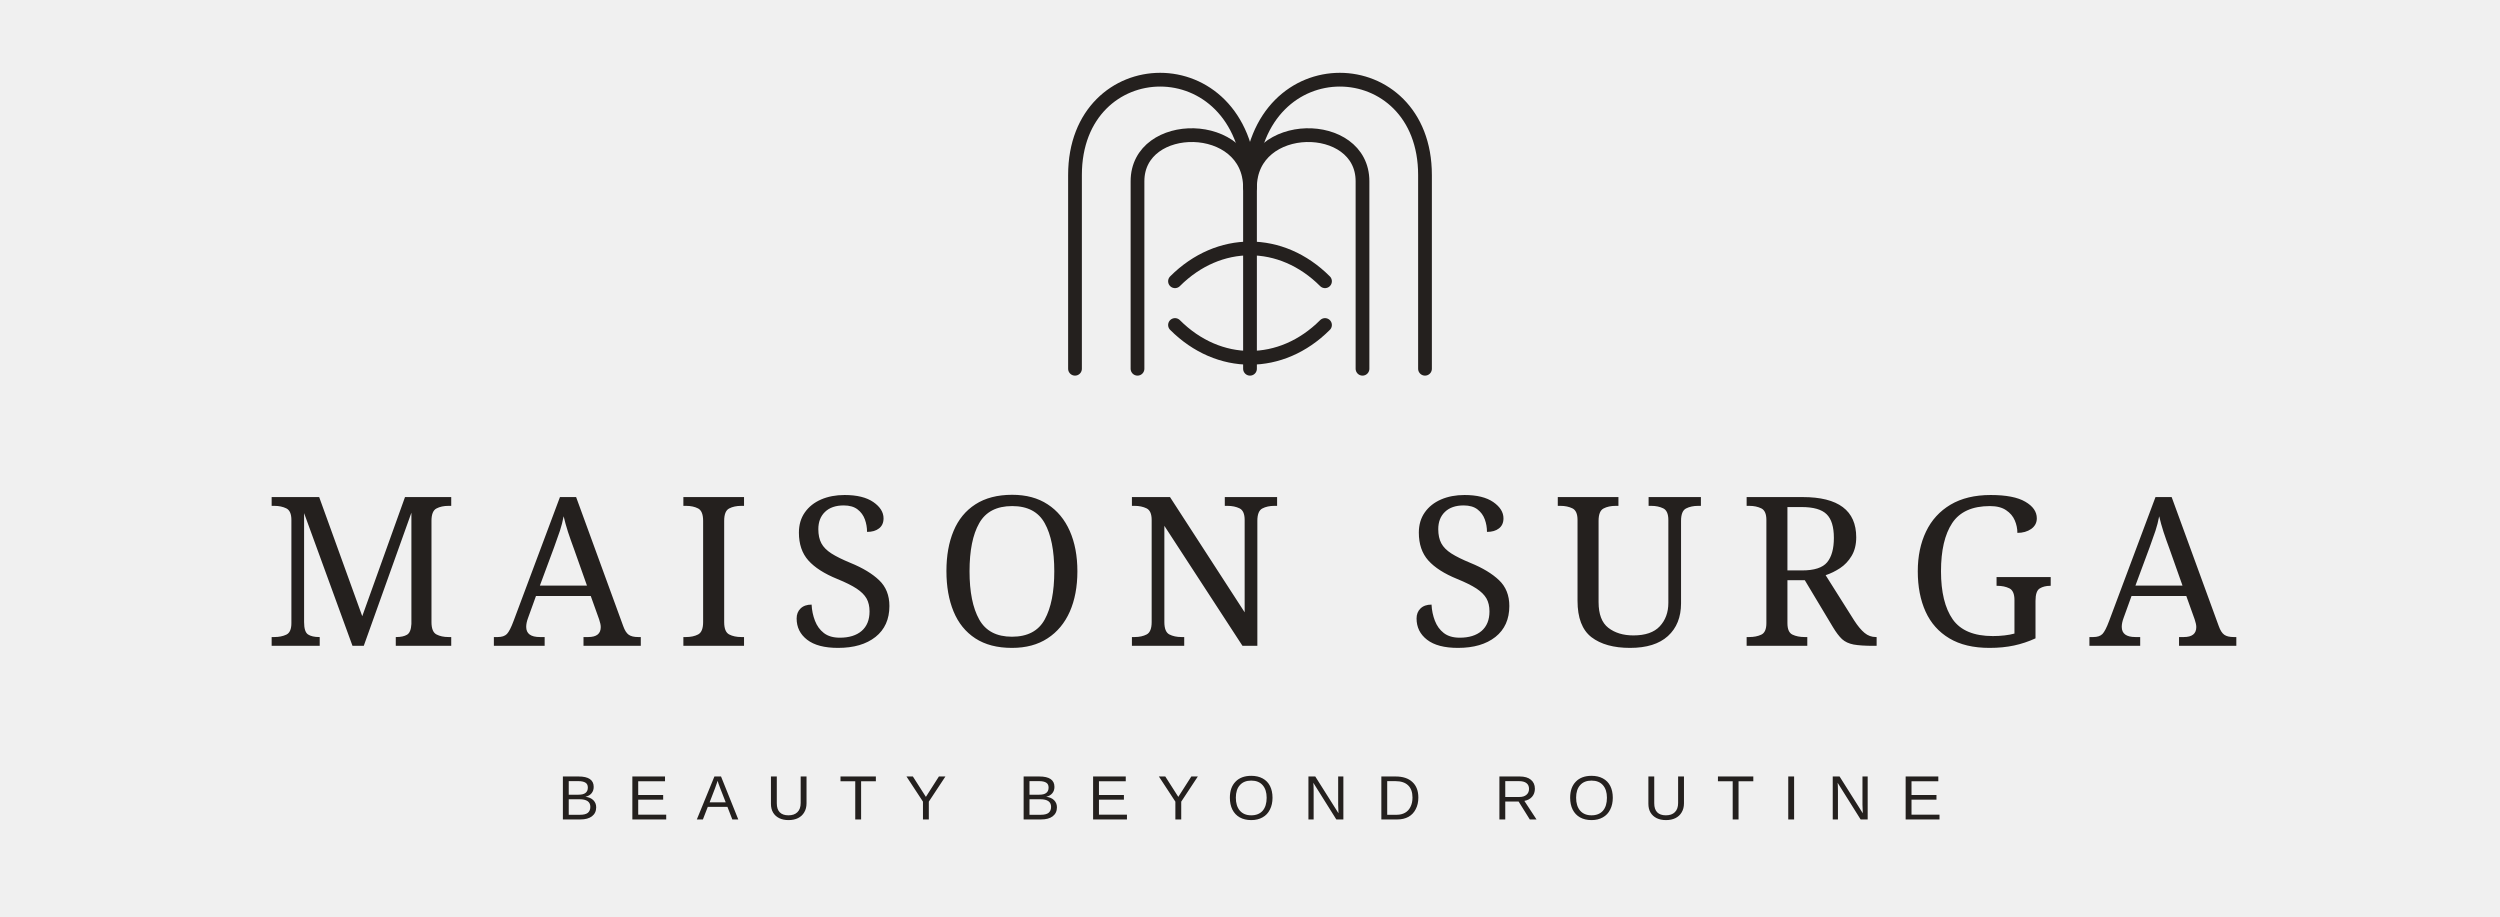
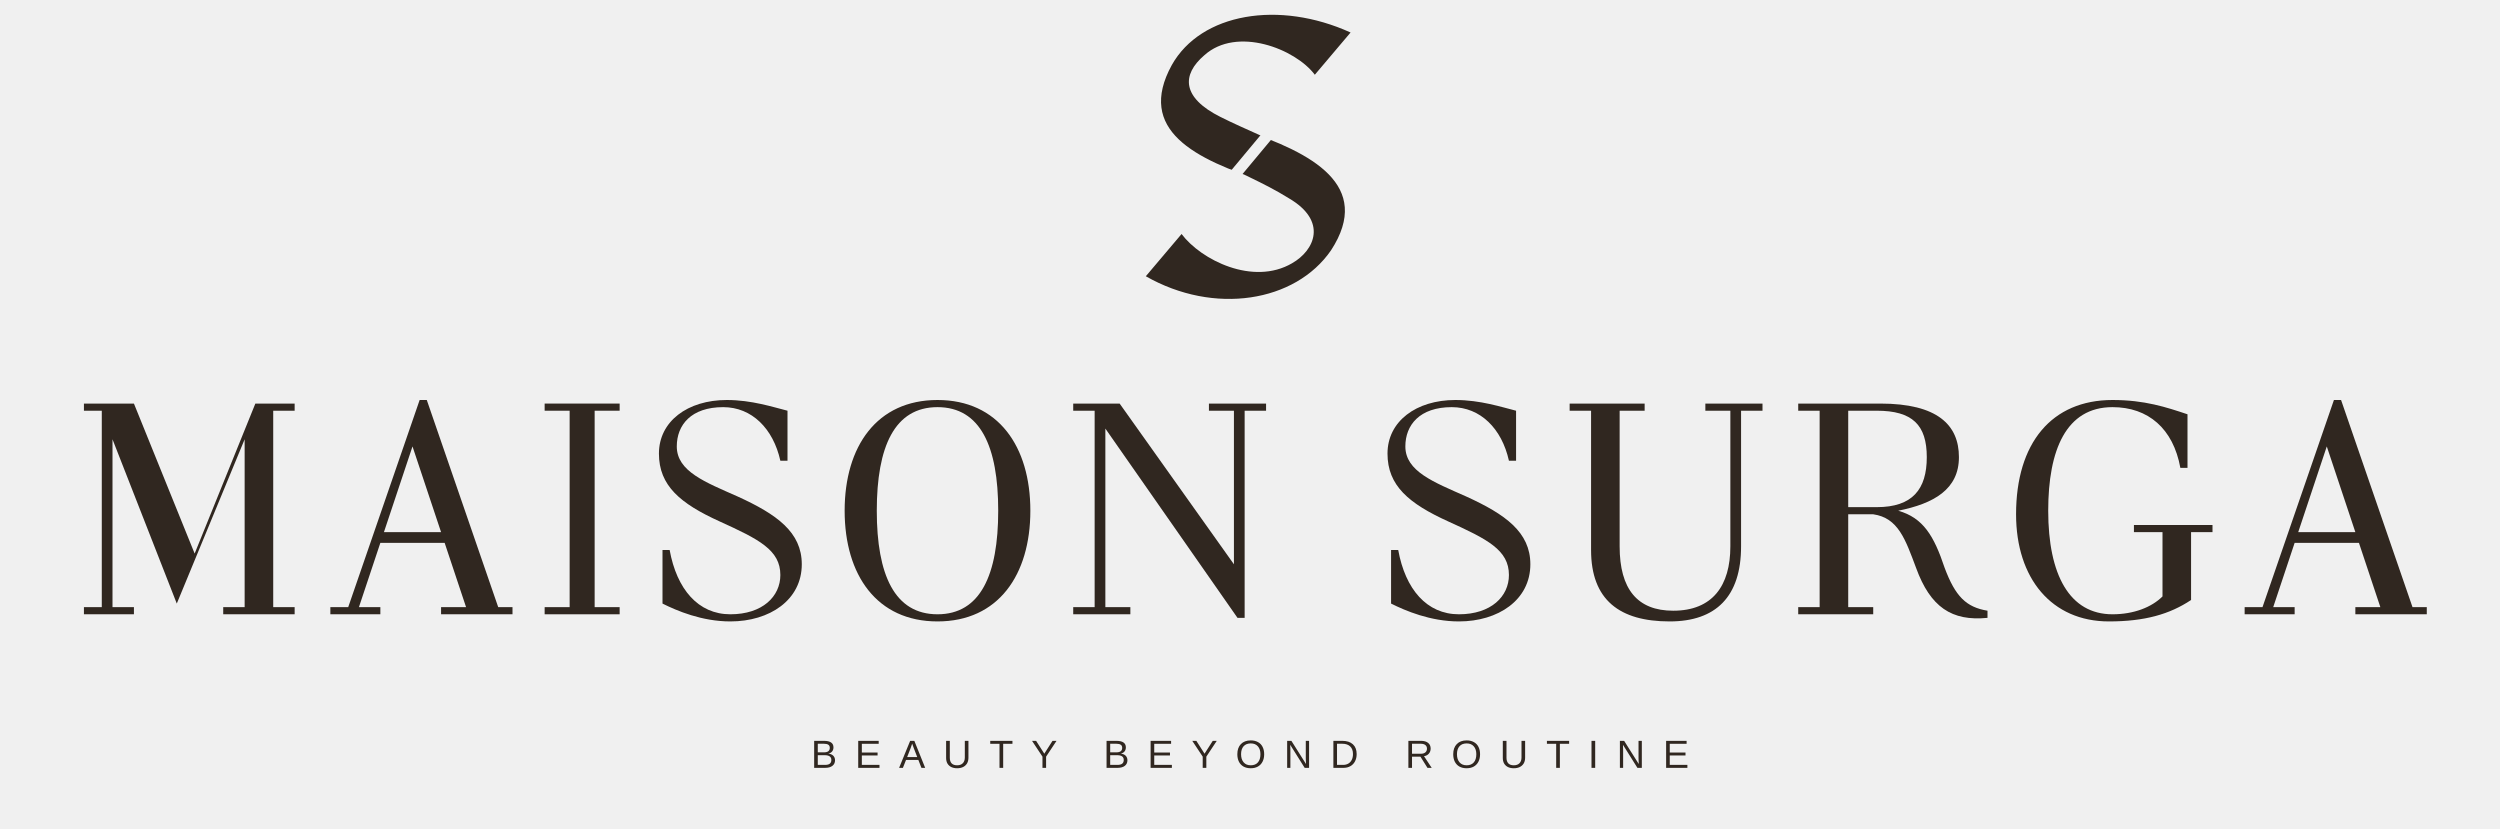
- <svg xmlns="http://www.w3.org/2000/svg" viewBox="0 0 360 132">
-   <g transform="translate(144 0) scale(.9)" fill="none" stroke="#24201e" stroke-width="2.2" stroke-linecap="round" stroke-linejoin="round">
-     <path d="M12 59V28C12 8 39 7 40 29v30M68 59V28C68 8 41 7 40 29" />
-     <path d="M22 59V29c0-10 18-10 18 1 0-11 18-11 18-1v30" />
-     <path d="M28 45c7-7 17-7 24 0M28 52c7 7 17 7 24 0" />
+ <svg xmlns="http://www.w3.org/2000/svg" viewBox="0 0 700 232" role="img" aria-label="Maison Surga — Beauty Beyond Routine">
+   <g transform="translate(309 0) scale(.91)">
+     <defs>
+       <mask id="surga-cut">
+         <rect width="88" height="100" fill="white" />
+         <path d="M36 59 56 35" stroke="black" stroke-width="3.4" />
+       </mask>
+     </defs>
+     <path fill="#302720" d="M76 10C54 0 30 4 21 20 10 40 28 49 50 56L59 47C52 43 44 40 36 36 24 30 24 23 31 17 41 8 59 15 65 23ZM13 85C34 97 59 93 70 77 83 57 64 47 43 40L34 49C41 53 49 56 57 61 69 68 65 77 58 81 46 88 30 80 24 72Z" mask="url(#surga-cut)" />
  </g>
-   <text x="180" y="93" text-anchor="middle" fill="#24201e" font-family="Georgia,serif" font-size="30" letter-spacing="5">MAISON SURGA</text>
-   <text x="180" y="118" text-anchor="middle" fill="#24201e" font-family="Arial,sans-serif" font-size="9" letter-spacing="4">BEAUTY BEYOND ROUTINE</text>
+   <g transform="translate(21.5 112)">
+     <g fill="#302720" fill-rule="evenodd">
+       <path transform="translate(0 0)" d="M2 60V58H7V3H2V1H16L33 43 50 1H61V3H55V58H61V60H41V58H47V11L28 57 10 11V58H16V60Z" />
+       <path transform="translate(70 0)" d="M1 60V58H6L26 0H28L48 58H52V60H32V58H39L33 40H15L9 58H15V60ZM16 37H32L24 13Z" />
+       <path transform="translate(129 0)" d="M2 1H23V3H16V58H23V60H2V58H9V3H2Z" />
+       <path transform="translate(161 0)" d="M38 3V17H36C34 8 28 2 20 2 11 2 7 7 7 13 7 20 15 23 24 27 35 32 42 37 42 46 42 56 33 62 22 62 14 62 7 59 3 57V42H5C7 53 13 60 22 60 31 60 36 55 36 49 36 42 30 39 19 34 8 29 2 24 2 15 2 6 10 0 21 0 28 0 34 2 38 3Z" />
+       <path transform="translate(213 0)" d="M28 0C11 0 2 13 2 31S11 62 28 62 54 49 54 31 45 0 28 0ZM28 2C40 2 45 13 45 31S40 60 28 60 11 49 11 31 16 2 28 2Z" />
+       <path transform="translate(277 0)" d="M2 60V58H8V3H2V1H15L47 46V3H40V1H56V3H50V61H48L11 8V58H18V60Z" />
+       <path transform="translate(365 0)" d="M38 3V17H36C34 8 28 2 20 2 11 2 7 7 7 13 7 20 15 23 24 27 35 32 42 37 42 46 42 56 33 62 22 62 14 62 7 59 3 57V42H5C7 53 13 60 22 60 31 60 36 55 36 49 36 42 30 39 19 34 8 29 2 24 2 15 2 6 10 0 21 0 28 0 34 2 38 3Z" />
+       <path transform="translate(417 0)" d="M1 1H22V3H15V41C15 53 20 59 30 59 41 59 46 52 46 41V3H39V1H55V3H49V41C49 55 42 62 29 62 15 62 7 56 7 42V3H1Z" />
+       <path transform="translate(480 0)" d="M2 1H25C41 1 47 7 47 16 47 25 40 29 30 31 37 33 40 38 43 47 46 55 49 58 55 59V61C45 62 39 58 35 47 32 39 30 33 23 32H16V58H23V60H2V58H8V3H2ZM16 3V30H24C34 30 38 25 38 16 38 7 34 3 24 3Z" />
+       <path transform="translate(541 0)" d="M50 4V19H48C46 8 39 2 29 2 16 2 11 14 11 31 11 49 17 60 29 60 35 60 40 58 43 55V37H35V35H57V37H51V56C45 60 38 62 28 62 12 62 2 50 2 32 2 12 12 0 29 0 38 0 44 2 50 4Z" />
+       <path transform="translate(606 0)" d="M1 60V58H6L26 0H28L48 58H52V60H32V58H39L33 40H15L9 58H15V60ZM16 37H32L24 13Z" />
+     </g>
+   </g>
+   <text x="350" y="215" text-anchor="middle" fill="#302720" font-family="Arial,sans-serif" font-size="11" letter-spacing="5">BEAUTY BEYOND ROUTINE</text>
</svg>
